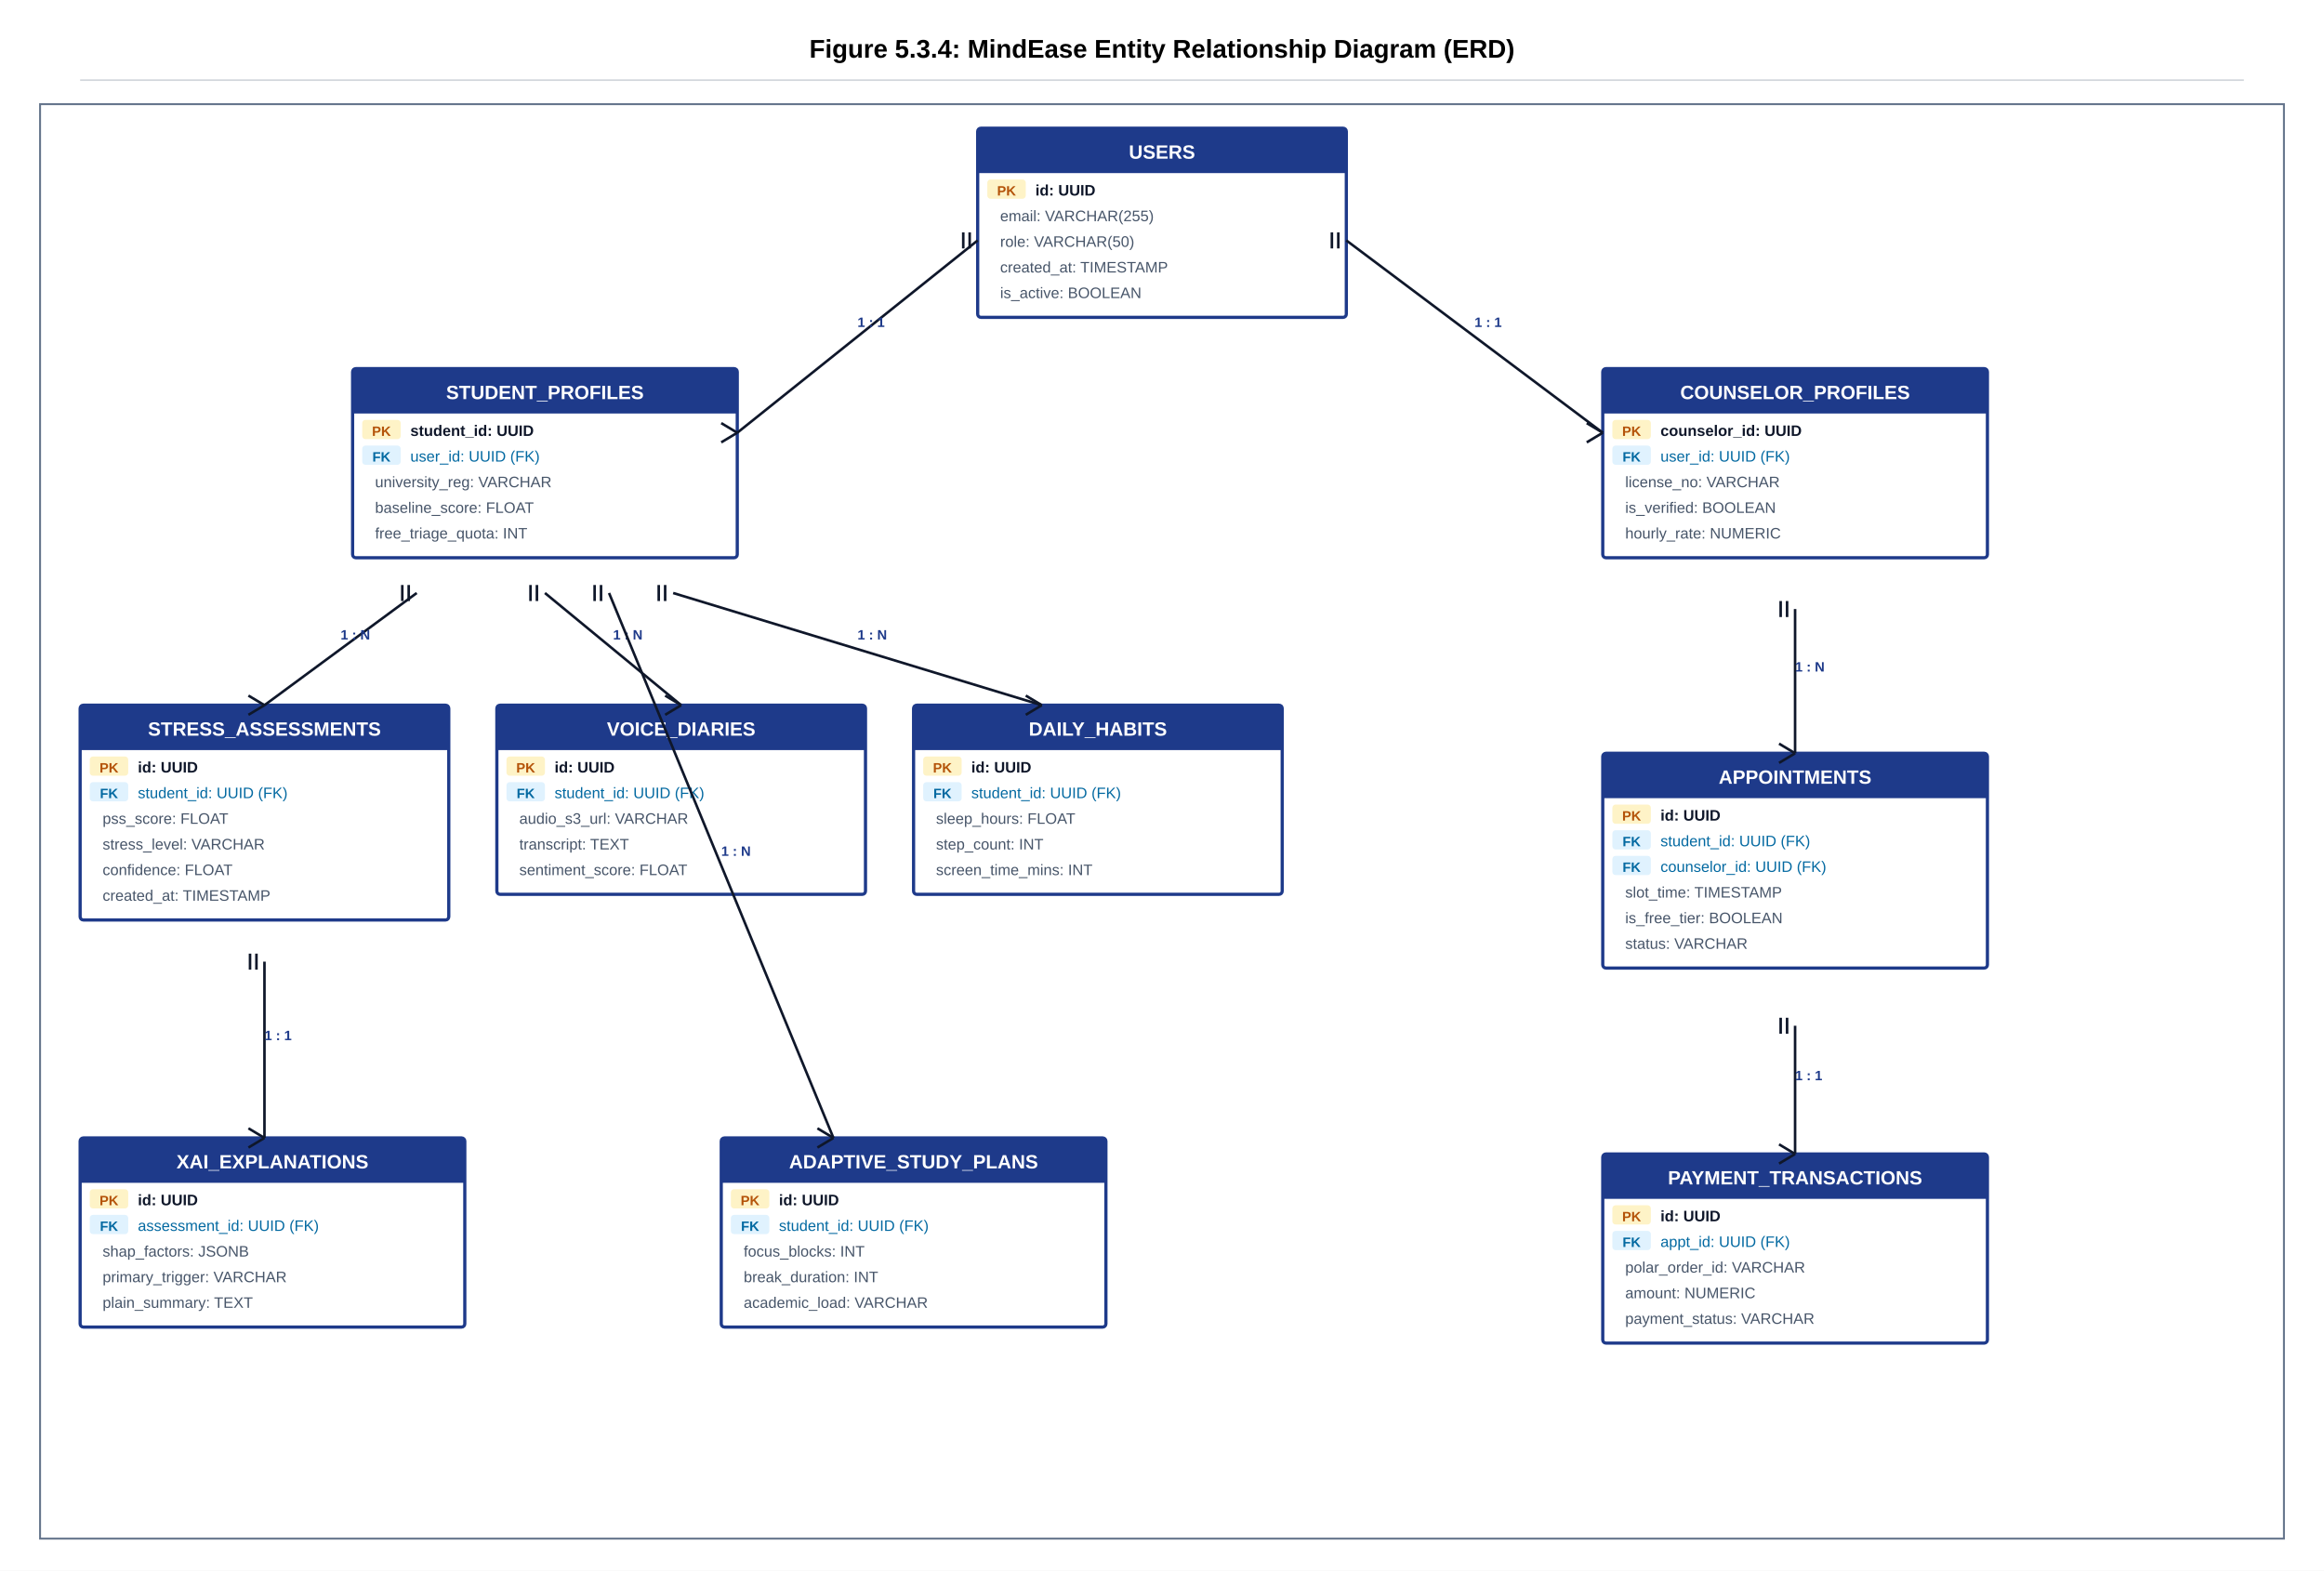
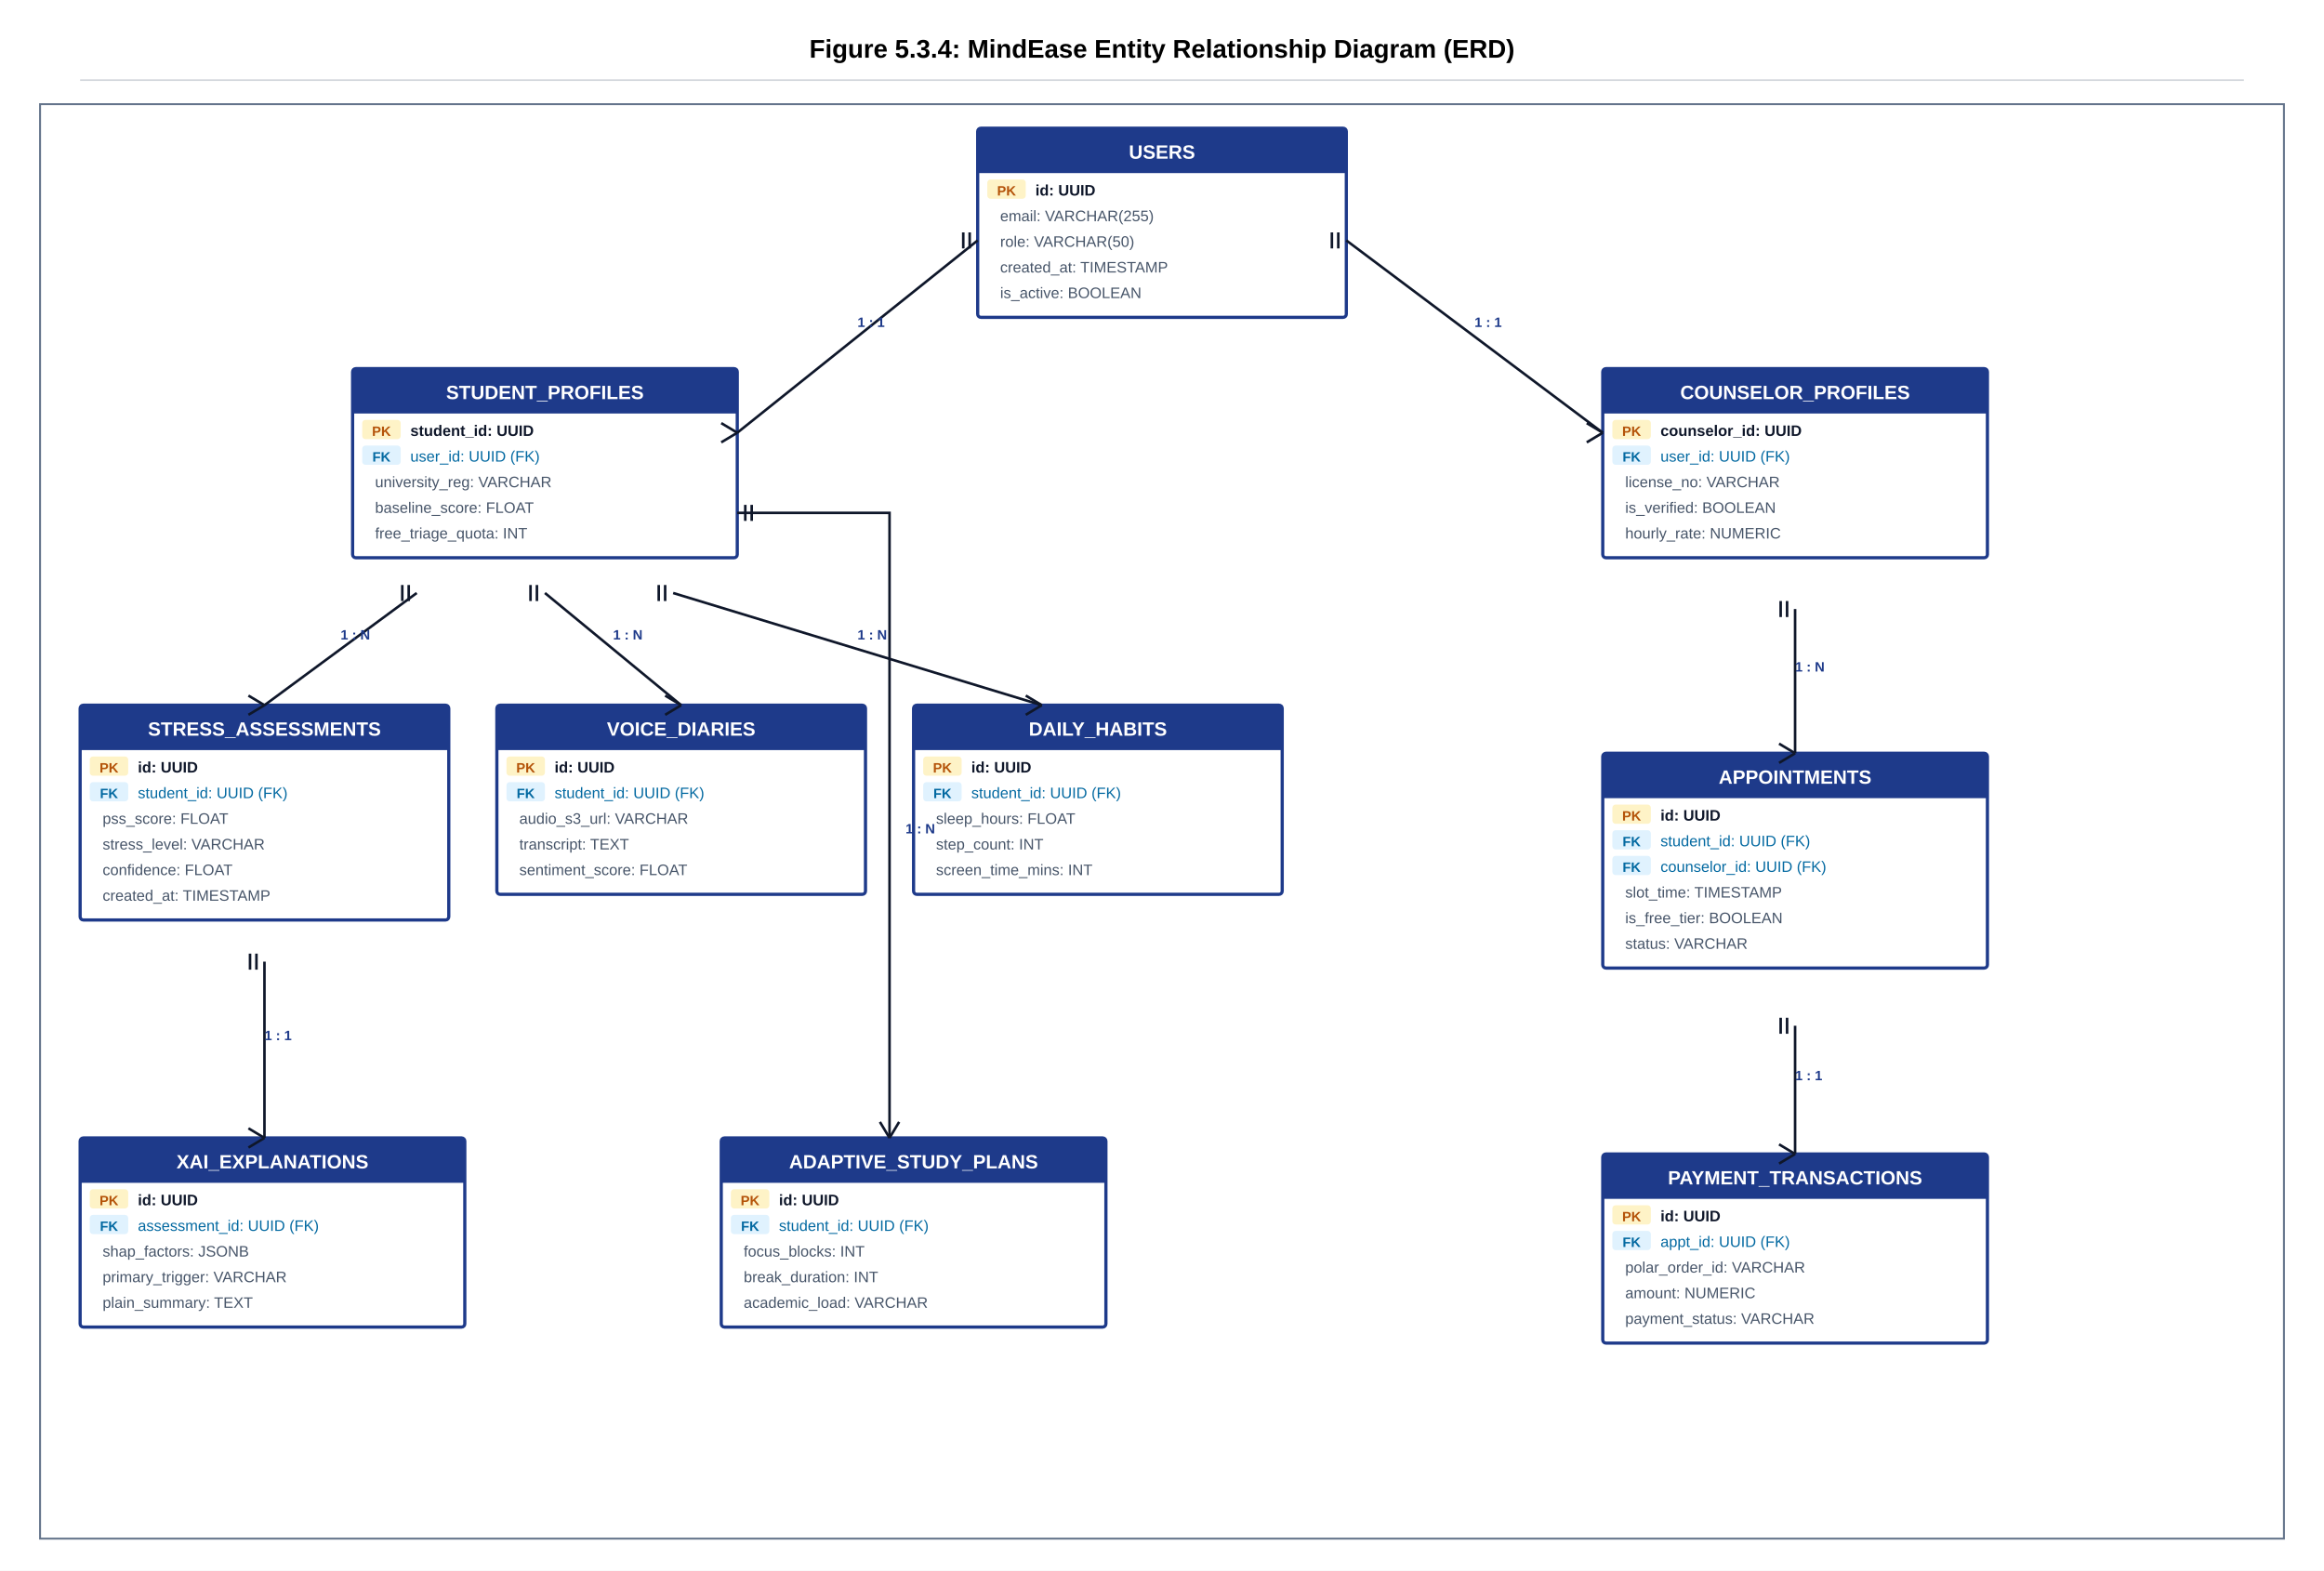
<svg xmlns="http://www.w3.org/2000/svg" width="1450" height="980" viewBox="0 0 1450 980">
  <rect width="1450" height="980" fill="#ffffff" />
  <text x="725.0" y="36" font-family="Arial, sans-serif" font-size="16" font-weight="bold" fill="#000000" text-anchor="middle">Figure 5.3.4: MindEase Entity Relationship Diagram (ERD)</text>
  <line x1="50" y1="50" x2="1400" y2="50" stroke="#d1d5db" stroke-width="1" />
  <rect x="25" y="65" width="1400" height="895" fill="none" stroke="#64748b" stroke-width="1.2" />
  <rect x="610" y="80" width="230" height="118" fill="#ffffff" stroke="#1e3a8a" stroke-width="2" rx="2" />
  <rect x="610" y="80" width="230" height="28" fill="#1e3a8a" />
  <text x="725.0" y="99" font-family="Arial, sans-serif" font-size="12" font-weight="bold" fill="#ffffff" text-anchor="middle">USERS</text>
  <rect x="616" y="112" width="24" height="12" fill="#fef3c7" rx="2" />
  <text x="628" y="122" font-family="Arial, sans-serif" font-size="8.5" font-weight="bold" fill="#b45309" text-anchor="middle">PK</text>
  <text x="646" y="122" font-family="Arial, sans-serif" font-size="9.5" font-weight="bold" fill="#0f172a">id: UUID</text>
  <text x="624" y="138" font-family="Arial, sans-serif" font-size="9.5" fill="#475569">email: VARCHAR(255)</text>
  <text x="624" y="154" font-family="Arial, sans-serif" font-size="9.5" fill="#475569">role: VARCHAR(50)</text>
  <text x="624" y="170" font-family="Arial, sans-serif" font-size="9.5" fill="#475569">created_at: TIMESTAMP</text>
  <text x="624" y="186" font-family="Arial, sans-serif" font-size="9.5" fill="#475569">is_active: BOOLEAN</text>
  <rect x="220" y="230" width="240" height="118" fill="#ffffff" stroke="#1e3a8a" stroke-width="2" rx="2" />
  <rect x="220" y="230" width="240" height="28" fill="#1e3a8a" />
  <text x="340.0" y="249" font-family="Arial, sans-serif" font-size="12" font-weight="bold" fill="#ffffff" text-anchor="middle">STUDENT_PROFILES</text>
  <rect x="226" y="262" width="24" height="12" fill="#fef3c7" rx="2" />
  <text x="238" y="272" font-family="Arial, sans-serif" font-size="8.5" font-weight="bold" fill="#b45309" text-anchor="middle">PK</text>
  <text x="256" y="272" font-family="Arial, sans-serif" font-size="9.5" font-weight="bold" fill="#0f172a">student_id: UUID</text>
  <rect x="226" y="278" width="24" height="12" fill="#e0f2fe" rx="2" />
  <text x="238" y="288" font-family="Arial, sans-serif" font-size="8.5" font-weight="bold" fill="#0369a1" text-anchor="middle">FK</text>
  <text x="256" y="288" font-family="Arial, sans-serif" font-size="9.5" fill="#0369a1">user_id: UUID (FK)</text>
  <text x="234" y="304" font-family="Arial, sans-serif" font-size="9.5" fill="#475569">university_reg: VARCHAR</text>
  <text x="234" y="320" font-family="Arial, sans-serif" font-size="9.5" fill="#475569">baseline_score: FLOAT</text>
  <text x="234" y="336" font-family="Arial, sans-serif" font-size="9.5" fill="#475569">free_triage_quota: INT</text>
  <rect x="1000" y="230" width="240" height="118" fill="#ffffff" stroke="#1e3a8a" stroke-width="2" rx="2" />
  <rect x="1000" y="230" width="240" height="28" fill="#1e3a8a" />
  <text x="1120.0" y="249" font-family="Arial, sans-serif" font-size="12" font-weight="bold" fill="#ffffff" text-anchor="middle">COUNSELOR_PROFILES</text>
  <rect x="1006" y="262" width="24" height="12" fill="#fef3c7" rx="2" />
  <text x="1018" y="272" font-family="Arial, sans-serif" font-size="8.5" font-weight="bold" fill="#b45309" text-anchor="middle">PK</text>
  <text x="1036" y="272" font-family="Arial, sans-serif" font-size="9.5" font-weight="bold" fill="#0f172a">counselor_id: UUID</text>
  <rect x="1006" y="278" width="24" height="12" fill="#e0f2fe" rx="2" />
  <text x="1018" y="288" font-family="Arial, sans-serif" font-size="8.5" font-weight="bold" fill="#0369a1" text-anchor="middle">FK</text>
  <text x="1036" y="288" font-family="Arial, sans-serif" font-size="9.5" fill="#0369a1">user_id: UUID (FK)</text>
  <text x="1014" y="304" font-family="Arial, sans-serif" font-size="9.5" fill="#475569">license_no: VARCHAR</text>
  <text x="1014" y="320" font-family="Arial, sans-serif" font-size="9.5" fill="#475569">is_verified: BOOLEAN</text>
  <text x="1014" y="336" font-family="Arial, sans-serif" font-size="9.5" fill="#475569">hourly_rate: NUMERIC</text>
  <rect x="50" y="440" width="230" height="134" fill="#ffffff" stroke="#1e3a8a" stroke-width="2" rx="2" />
  <rect x="50" y="440" width="230" height="28" fill="#1e3a8a" />
  <text x="165.0" y="459" font-family="Arial, sans-serif" font-size="12" font-weight="bold" fill="#ffffff" text-anchor="middle">STRESS_ASSESSMENTS</text>
  <rect x="56" y="472" width="24" height="12" fill="#fef3c7" rx="2" />
  <text x="68" y="482" font-family="Arial, sans-serif" font-size="8.5" font-weight="bold" fill="#b45309" text-anchor="middle">PK</text>
  <text x="86" y="482" font-family="Arial, sans-serif" font-size="9.5" font-weight="bold" fill="#0f172a">id: UUID</text>
  <rect x="56" y="488" width="24" height="12" fill="#e0f2fe" rx="2" />
  <text x="68" y="498" font-family="Arial, sans-serif" font-size="8.5" font-weight="bold" fill="#0369a1" text-anchor="middle">FK</text>
  <text x="86" y="498" font-family="Arial, sans-serif" font-size="9.5" fill="#0369a1">student_id: UUID (FK)</text>
  <text x="64" y="514" font-family="Arial, sans-serif" font-size="9.5" fill="#475569">pss_score: FLOAT</text>
  <text x="64" y="530" font-family="Arial, sans-serif" font-size="9.5" fill="#475569">stress_level: VARCHAR</text>
  <text x="64" y="546" font-family="Arial, sans-serif" font-size="9.5" fill="#475569">confidence: FLOAT</text>
  <text x="64" y="562" font-family="Arial, sans-serif" font-size="9.5" fill="#475569">created_at: TIMESTAMP</text>
  <rect x="310" y="440" width="230" height="118" fill="#ffffff" stroke="#1e3a8a" stroke-width="2" rx="2" />
  <rect x="310" y="440" width="230" height="28" fill="#1e3a8a" />
  <text x="425.0" y="459" font-family="Arial, sans-serif" font-size="12" font-weight="bold" fill="#ffffff" text-anchor="middle">VOICE_DIARIES</text>
  <rect x="316" y="472" width="24" height="12" fill="#fef3c7" rx="2" />
  <text x="328" y="482" font-family="Arial, sans-serif" font-size="8.5" font-weight="bold" fill="#b45309" text-anchor="middle">PK</text>
  <text x="346" y="482" font-family="Arial, sans-serif" font-size="9.5" font-weight="bold" fill="#0f172a">id: UUID</text>
  <rect x="316" y="488" width="24" height="12" fill="#e0f2fe" rx="2" />
  <text x="328" y="498" font-family="Arial, sans-serif" font-size="8.5" font-weight="bold" fill="#0369a1" text-anchor="middle">FK</text>
  <text x="346" y="498" font-family="Arial, sans-serif" font-size="9.5" fill="#0369a1">student_id: UUID (FK)</text>
  <text x="324" y="514" font-family="Arial, sans-serif" font-size="9.5" fill="#475569">audio_s3_url: VARCHAR</text>
  <text x="324" y="530" font-family="Arial, sans-serif" font-size="9.5" fill="#475569">transcript: TEXT</text>
  <text x="324" y="546" font-family="Arial, sans-serif" font-size="9.5" fill="#475569">sentiment_score: FLOAT</text>
  <rect x="570" y="440" width="230" height="118" fill="#ffffff" stroke="#1e3a8a" stroke-width="2" rx="2" />
  <rect x="570" y="440" width="230" height="28" fill="#1e3a8a" />
  <text x="685.0" y="459" font-family="Arial, sans-serif" font-size="12" font-weight="bold" fill="#ffffff" text-anchor="middle">DAILY_HABITS</text>
  <rect x="576" y="472" width="24" height="12" fill="#fef3c7" rx="2" />
  <text x="588" y="482" font-family="Arial, sans-serif" font-size="8.5" font-weight="bold" fill="#b45309" text-anchor="middle">PK</text>
  <text x="606" y="482" font-family="Arial, sans-serif" font-size="9.5" font-weight="bold" fill="#0f172a">id: UUID</text>
  <rect x="576" y="488" width="24" height="12" fill="#e0f2fe" rx="2" />
  <text x="588" y="498" font-family="Arial, sans-serif" font-size="8.5" font-weight="bold" fill="#0369a1" text-anchor="middle">FK</text>
  <text x="606" y="498" font-family="Arial, sans-serif" font-size="9.5" fill="#0369a1">student_id: UUID (FK)</text>
  <text x="584" y="514" font-family="Arial, sans-serif" font-size="9.5" fill="#475569">sleep_hours: FLOAT</text>
  <text x="584" y="530" font-family="Arial, sans-serif" font-size="9.5" fill="#475569">step_count: INT</text>
  <text x="584" y="546" font-family="Arial, sans-serif" font-size="9.5" fill="#475569">screen_time_mins: INT</text>
  <rect x="50" y="710" width="240" height="118" fill="#ffffff" stroke="#1e3a8a" stroke-width="2" rx="2" />
  <rect x="50" y="710" width="240" height="28" fill="#1e3a8a" />
  <text x="170.0" y="729" font-family="Arial, sans-serif" font-size="12" font-weight="bold" fill="#ffffff" text-anchor="middle">XAI_EXPLANATIONS</text>
  <rect x="56" y="742" width="24" height="12" fill="#fef3c7" rx="2" />
  <text x="68" y="752" font-family="Arial, sans-serif" font-size="8.5" font-weight="bold" fill="#b45309" text-anchor="middle">PK</text>
  <text x="86" y="752" font-family="Arial, sans-serif" font-size="9.5" font-weight="bold" fill="#0f172a">id: UUID</text>
  <rect x="56" y="758" width="24" height="12" fill="#e0f2fe" rx="2" />
  <text x="68" y="768" font-family="Arial, sans-serif" font-size="8.5" font-weight="bold" fill="#0369a1" text-anchor="middle">FK</text>
  <text x="86" y="768" font-family="Arial, sans-serif" font-size="9.5" fill="#0369a1">assessment_id: UUID (FK)</text>
  <text x="64" y="784" font-family="Arial, sans-serif" font-size="9.5" fill="#475569">shap_factors: JSONB</text>
  <text x="64" y="800" font-family="Arial, sans-serif" font-size="9.5" fill="#475569">primary_trigger: VARCHAR</text>
  <text x="64" y="816" font-family="Arial, sans-serif" font-size="9.5" fill="#475569">plain_summary: TEXT</text>
  <rect x="450" y="710" width="240" height="118" fill="#ffffff" stroke="#1e3a8a" stroke-width="2" rx="2" />
  <rect x="450" y="710" width="240" height="28" fill="#1e3a8a" />
  <text x="570.0" y="729" font-family="Arial, sans-serif" font-size="12" font-weight="bold" fill="#ffffff" text-anchor="middle">ADAPTIVE_STUDY_PLANS</text>
  <rect x="456" y="742" width="24" height="12" fill="#fef3c7" rx="2" />
  <text x="468" y="752" font-family="Arial, sans-serif" font-size="8.5" font-weight="bold" fill="#b45309" text-anchor="middle">PK</text>
  <text x="486" y="752" font-family="Arial, sans-serif" font-size="9.5" font-weight="bold" fill="#0f172a">id: UUID</text>
  <rect x="456" y="758" width="24" height="12" fill="#e0f2fe" rx="2" />
  <text x="468" y="768" font-family="Arial, sans-serif" font-size="8.5" font-weight="bold" fill="#0369a1" text-anchor="middle">FK</text>
  <text x="486" y="768" font-family="Arial, sans-serif" font-size="9.5" fill="#0369a1">student_id: UUID (FK)</text>
  <text x="464" y="784" font-family="Arial, sans-serif" font-size="9.5" fill="#475569">focus_blocks: INT</text>
  <text x="464" y="800" font-family="Arial, sans-serif" font-size="9.5" fill="#475569">break_duration: INT</text>
  <text x="464" y="816" font-family="Arial, sans-serif" font-size="9.5" fill="#475569">academic_load: VARCHAR</text>
  <rect x="1000" y="470" width="240" height="134" fill="#ffffff" stroke="#1e3a8a" stroke-width="2" rx="2" />
  <rect x="1000" y="470" width="240" height="28" fill="#1e3a8a" />
  <text x="1120.0" y="489" font-family="Arial, sans-serif" font-size="12" font-weight="bold" fill="#ffffff" text-anchor="middle">APPOINTMENTS</text>
  <rect x="1006" y="502" width="24" height="12" fill="#fef3c7" rx="2" />
  <text x="1018" y="512" font-family="Arial, sans-serif" font-size="8.5" font-weight="bold" fill="#b45309" text-anchor="middle">PK</text>
  <text x="1036" y="512" font-family="Arial, sans-serif" font-size="9.5" font-weight="bold" fill="#0f172a">id: UUID</text>
  <rect x="1006" y="518" width="24" height="12" fill="#e0f2fe" rx="2" />
  <text x="1018" y="528" font-family="Arial, sans-serif" font-size="8.5" font-weight="bold" fill="#0369a1" text-anchor="middle">FK</text>
  <text x="1036" y="528" font-family="Arial, sans-serif" font-size="9.5" fill="#0369a1">student_id: UUID (FK)</text>
  <rect x="1006" y="534" width="24" height="12" fill="#e0f2fe" rx="2" />
  <text x="1018" y="544" font-family="Arial, sans-serif" font-size="8.5" font-weight="bold" fill="#0369a1" text-anchor="middle">FK</text>
  <text x="1036" y="544" font-family="Arial, sans-serif" font-size="9.5" fill="#0369a1">counselor_id: UUID (FK)</text>
  <text x="1014" y="560" font-family="Arial, sans-serif" font-size="9.5" fill="#475569">slot_time: TIMESTAMP</text>
  <text x="1014" y="576" font-family="Arial, sans-serif" font-size="9.5" fill="#475569">is_free_tier: BOOLEAN</text>
  <text x="1014" y="592" font-family="Arial, sans-serif" font-size="9.5" fill="#475569">status: VARCHAR</text>
  <rect x="1000" y="720" width="240" height="118" fill="#ffffff" stroke="#1e3a8a" stroke-width="2" rx="2" />
  <rect x="1000" y="720" width="240" height="28" fill="#1e3a8a" />
  <text x="1120.0" y="739" font-family="Arial, sans-serif" font-size="12" font-weight="bold" fill="#ffffff" text-anchor="middle">PAYMENT_TRANSACTIONS</text>
  <rect x="1006" y="752" width="24" height="12" fill="#fef3c7" rx="2" />
  <text x="1018" y="762" font-family="Arial, sans-serif" font-size="8.5" font-weight="bold" fill="#b45309" text-anchor="middle">PK</text>
  <text x="1036" y="762" font-family="Arial, sans-serif" font-size="9.5" font-weight="bold" fill="#0f172a">id: UUID</text>
  <rect x="1006" y="768" width="24" height="12" fill="#e0f2fe" rx="2" />
  <text x="1018" y="778" font-family="Arial, sans-serif" font-size="8.5" font-weight="bold" fill="#0369a1" text-anchor="middle">FK</text>
  <text x="1036" y="778" font-family="Arial, sans-serif" font-size="9.5" fill="#0369a1">appt_id: UUID (FK)</text>
  <text x="1014" y="794" font-family="Arial, sans-serif" font-size="9.5" fill="#475569">polar_order_id: VARCHAR</text>
  <text x="1014" y="810" font-family="Arial, sans-serif" font-size="9.5" fill="#475569">amount: NUMERIC</text>
  <text x="1014" y="826" font-family="Arial, sans-serif" font-size="9.5" fill="#475569">payment_status: VARCHAR</text>
  <path d="M 610 150 L 460 270" fill="none" stroke="#0f172a" stroke-width="1.6" />
  <line x1="605" y1="145" x2="605" y2="155" stroke="#0f172a" stroke-width="1.6" />
  <line x1="601" y1="145" x2="601" y2="155" stroke="#0f172a" stroke-width="1.6" />
  <line x1="460" y1="270" x2="450" y2="264" stroke="#0f172a" stroke-width="1.6" />
  <line x1="460" y1="270" x2="450" y2="276" stroke="#0f172a" stroke-width="1.6" />
  <text x="535.0" y="204.0" font-family="Arial, sans-serif" font-size="8.5" font-weight="bold" fill="#1e3a8a">1 : 1</text>
  <path d="M 840 150 L 1000 270" fill="none" stroke="#0f172a" stroke-width="1.6" />
  <line x1="835" y1="145" x2="835" y2="155" stroke="#0f172a" stroke-width="1.6" />
  <line x1="831" y1="145" x2="831" y2="155" stroke="#0f172a" stroke-width="1.6" />
  <line x1="1000" y1="270" x2="990" y2="264" stroke="#0f172a" stroke-width="1.6" />
  <line x1="1000" y1="270" x2="990" y2="276" stroke="#0f172a" stroke-width="1.6" />
  <text x="920.0" y="204.0" font-family="Arial, sans-serif" font-size="8.5" font-weight="bold" fill="#1e3a8a">1 : 1</text>
  <path d="M 260 370 L 165 440" fill="none" stroke="#0f172a" stroke-width="1.6" />
  <line x1="255" y1="365" x2="255" y2="375" stroke="#0f172a" stroke-width="1.6" />
  <line x1="251" y1="365" x2="251" y2="375" stroke="#0f172a" stroke-width="1.6" />
  <line x1="165" y1="440" x2="155" y2="434" stroke="#0f172a" stroke-width="1.6" />
  <line x1="165" y1="440" x2="155" y2="446" stroke="#0f172a" stroke-width="1.6" />
  <text x="212.5" y="399.0" font-family="Arial, sans-serif" font-size="8.5" font-weight="bold" fill="#1e3a8a">1 : N</text>
  <path d="M 340 370 L 425 440" fill="none" stroke="#0f172a" stroke-width="1.6" />
  <line x1="335" y1="365" x2="335" y2="375" stroke="#0f172a" stroke-width="1.6" />
  <line x1="331" y1="365" x2="331" y2="375" stroke="#0f172a" stroke-width="1.6" />
  <line x1="425" y1="440" x2="415" y2="434" stroke="#0f172a" stroke-width="1.6" />
  <line x1="425" y1="440" x2="415" y2="446" stroke="#0f172a" stroke-width="1.6" />
  <text x="382.5" y="399.0" font-family="Arial, sans-serif" font-size="8.5" font-weight="bold" fill="#1e3a8a">1 : N</text>
  <path d="M 420 370 L 650 440" fill="none" stroke="#0f172a" stroke-width="1.6" />
  <line x1="415" y1="365" x2="415" y2="375" stroke="#0f172a" stroke-width="1.6" />
  <line x1="411" y1="365" x2="411" y2="375" stroke="#0f172a" stroke-width="1.6" />
  <line x1="650" y1="440" x2="640" y2="434" stroke="#0f172a" stroke-width="1.6" />
  <line x1="650" y1="440" x2="640" y2="446" stroke="#0f172a" stroke-width="1.6" />
  <text x="535.0" y="399.0" font-family="Arial, sans-serif" font-size="8.5" font-weight="bold" fill="#1e3a8a">1 : N</text>
  <path d="M 165 600 L 165 710" fill="none" stroke="#0f172a" stroke-width="1.6" />
  <line x1="160" y1="595" x2="160" y2="605" stroke="#0f172a" stroke-width="1.6" />
  <line x1="156" y1="595" x2="156" y2="605" stroke="#0f172a" stroke-width="1.6" />
  <line x1="165" y1="710" x2="155" y2="704" stroke="#0f172a" stroke-width="1.6" />
  <line x1="165" y1="710" x2="155" y2="716" stroke="#0f172a" stroke-width="1.6" />
  <text x="165.0" y="649.0" font-family="Arial, sans-serif" font-size="8.5" font-weight="bold" fill="#1e3a8a">1 : 1</text>
-   <path d="M 380 370 L 520 710" fill="none" stroke="#0f172a" stroke-width="1.6" />
-   <line x1="375" y1="365" x2="375" y2="375" stroke="#0f172a" stroke-width="1.6" />
-   <line x1="371" y1="365" x2="371" y2="375" stroke="#0f172a" stroke-width="1.6" />
-   <line x1="520" y1="710" x2="510" y2="704" stroke="#0f172a" stroke-width="1.6" />
-   <line x1="520" y1="710" x2="510" y2="716" stroke="#0f172a" stroke-width="1.6" />
-   <text x="450.0" y="534.0" font-family="Arial, sans-serif" font-size="8.5" font-weight="bold" fill="#1e3a8a">1 : N</text>
+   <path d="M 460 320 L 555 320 L 555 710" fill="none" stroke="#0f172a" stroke-width="1.6" />
+   <line x1="465" y1="315" x2="465" y2="325" stroke="#0f172a" stroke-width="1.6" />
+   <line x1="469" y1="315" x2="469" y2="325" stroke="#0f172a" stroke-width="1.6" />
+   <line x1="555" y1="710" x2="549" y2="700" stroke="#0f172a" stroke-width="1.6" />
+   <line x1="555" y1="710" x2="561" y2="700" stroke="#0f172a" stroke-width="1.6" />
+   <text x="565" y="520" font-family="Arial, sans-serif" font-size="8.5" font-weight="bold" fill="#1e3a8a">1 : N</text>
  <path d="M 1120 380 L 1120 470" fill="none" stroke="#0f172a" stroke-width="1.6" />
  <line x1="1115" y1="375" x2="1115" y2="385" stroke="#0f172a" stroke-width="1.6" />
  <line x1="1111" y1="375" x2="1111" y2="385" stroke="#0f172a" stroke-width="1.6" />
  <line x1="1120" y1="470" x2="1110" y2="464" stroke="#0f172a" stroke-width="1.6" />
  <line x1="1120" y1="470" x2="1110" y2="476" stroke="#0f172a" stroke-width="1.6" />
  <text x="1120.0" y="419.0" font-family="Arial, sans-serif" font-size="8.5" font-weight="bold" fill="#1e3a8a">1 : N</text>
  <path d="M 1120 640 L 1120 720" fill="none" stroke="#0f172a" stroke-width="1.6" />
  <line x1="1115" y1="635" x2="1115" y2="645" stroke="#0f172a" stroke-width="1.6" />
  <line x1="1111" y1="635" x2="1111" y2="645" stroke="#0f172a" stroke-width="1.6" />
  <line x1="1120" y1="720" x2="1110" y2="714" stroke="#0f172a" stroke-width="1.6" />
  <line x1="1120" y1="720" x2="1110" y2="726" stroke="#0f172a" stroke-width="1.6" />
  <text x="1120.0" y="674.0" font-family="Arial, sans-serif" font-size="8.5" font-weight="bold" fill="#1e3a8a">1 : 1</text>
</svg>
